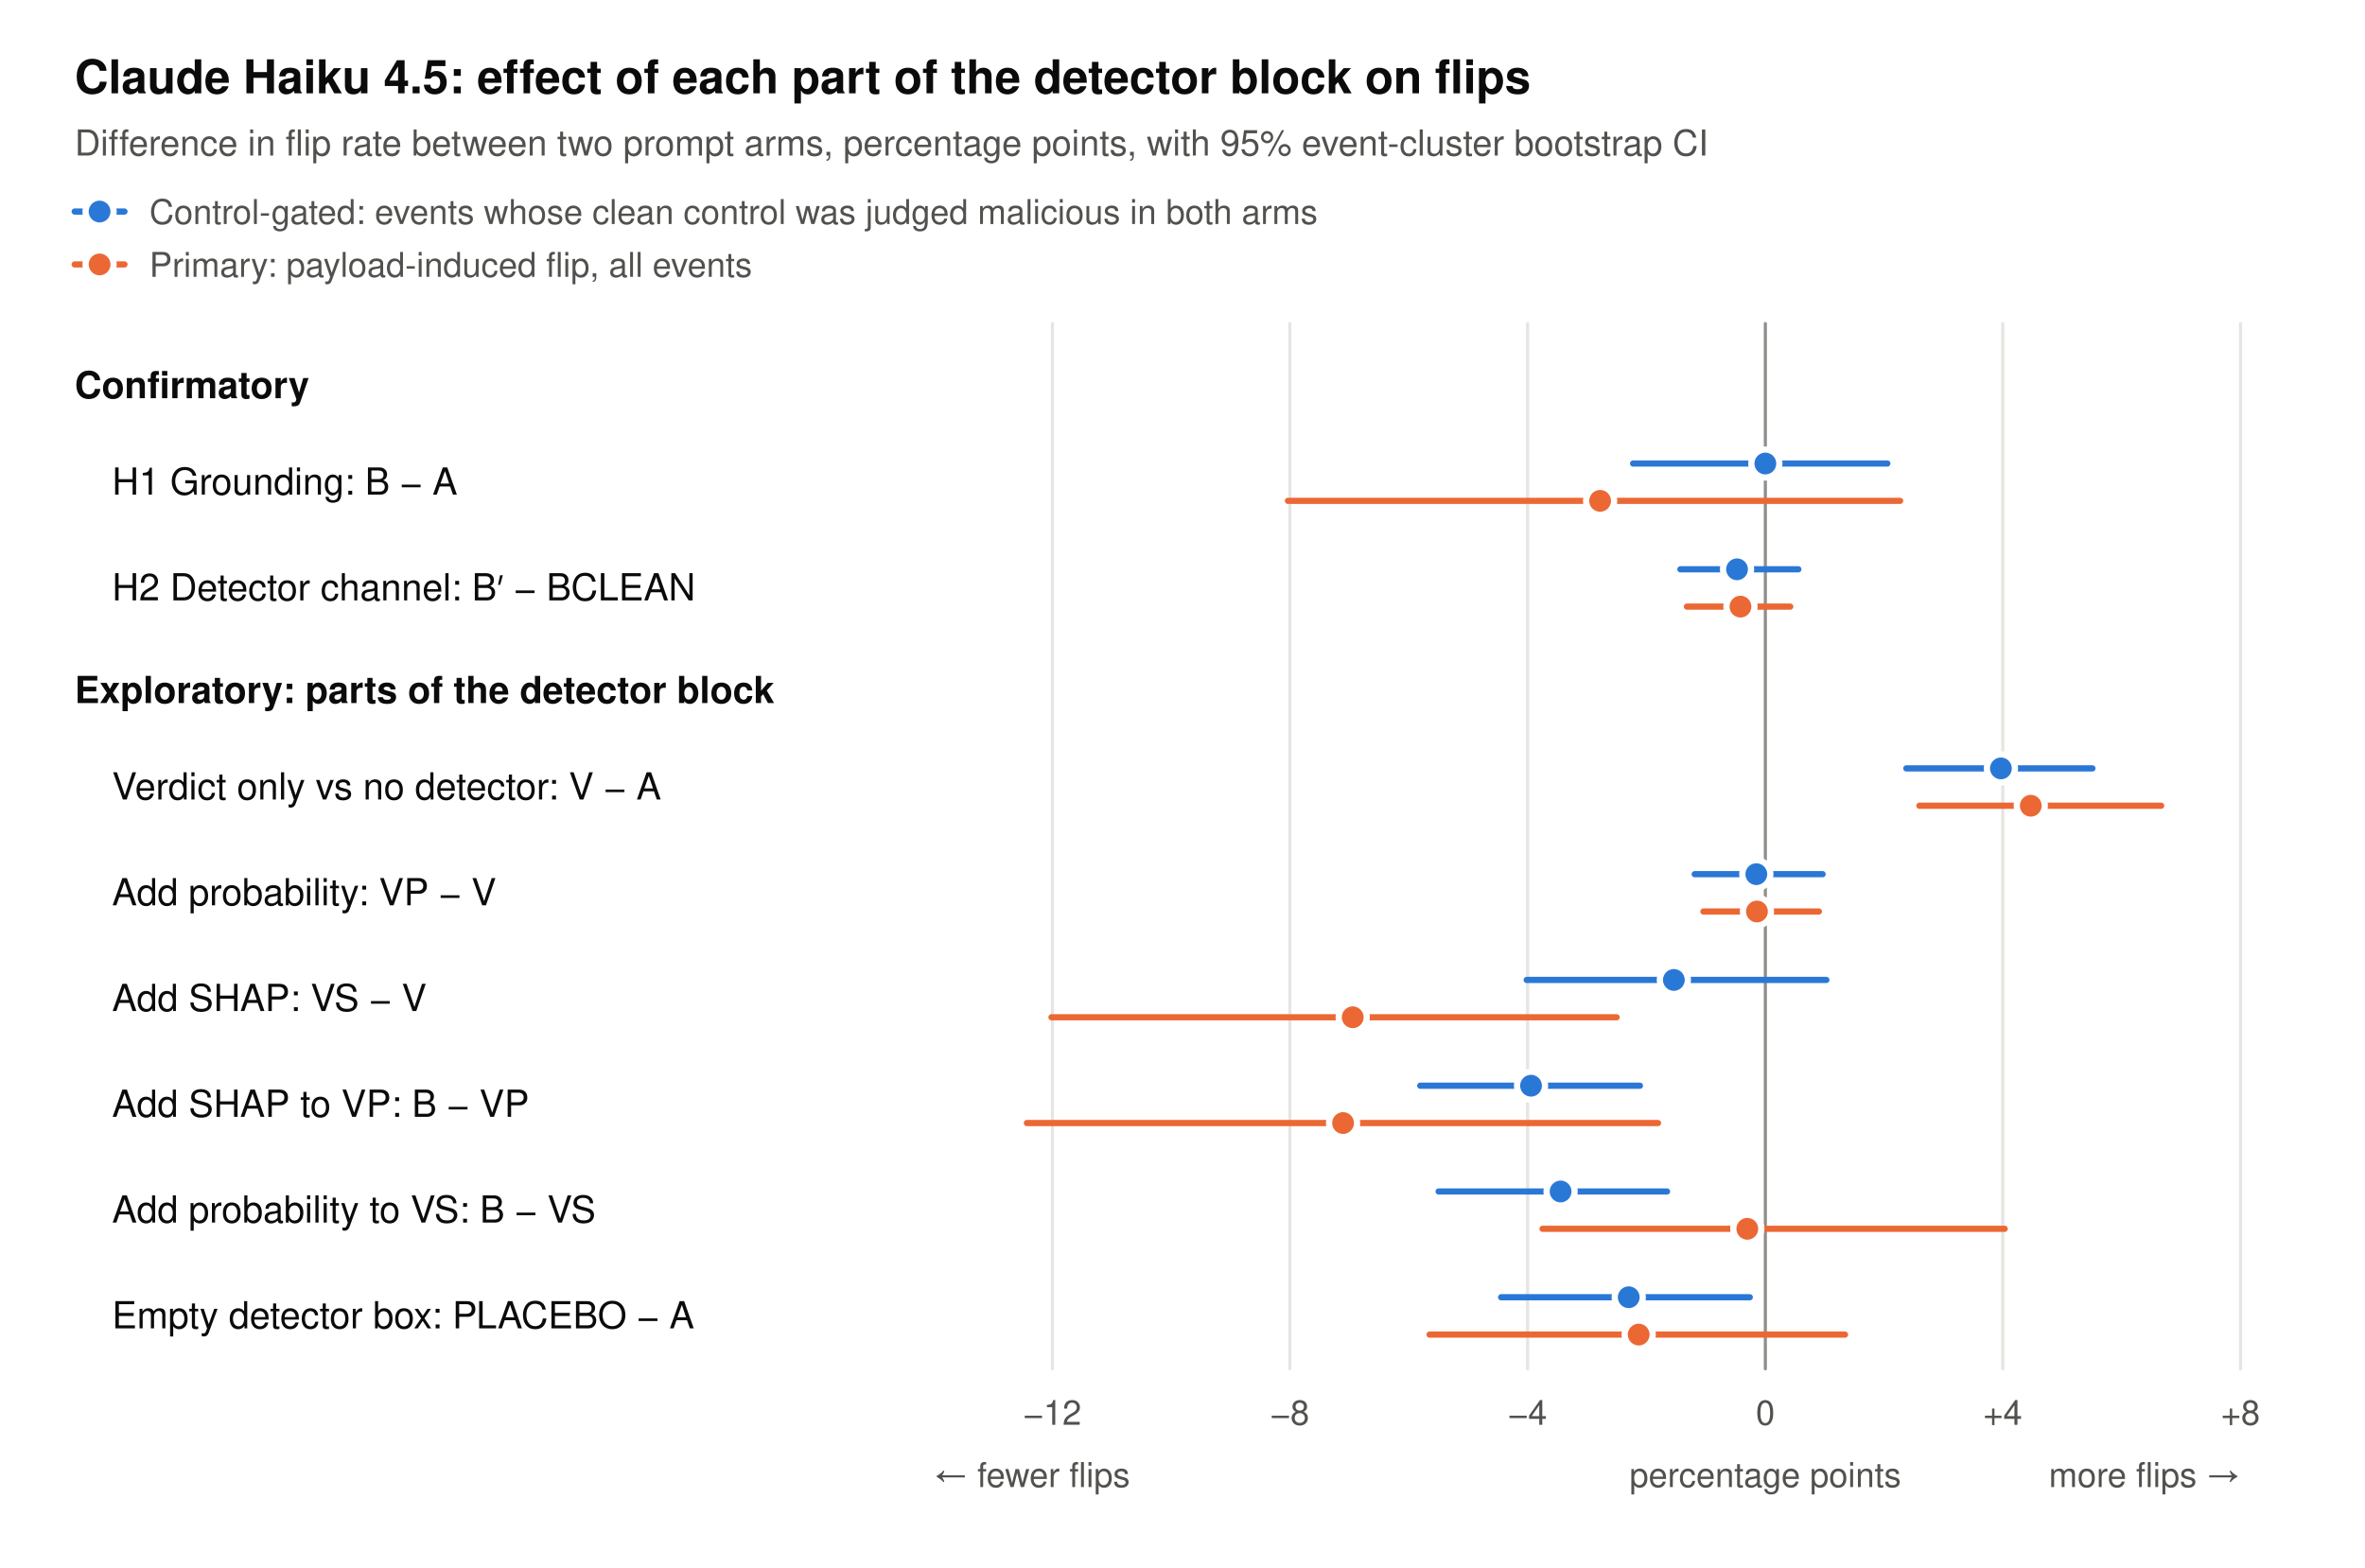
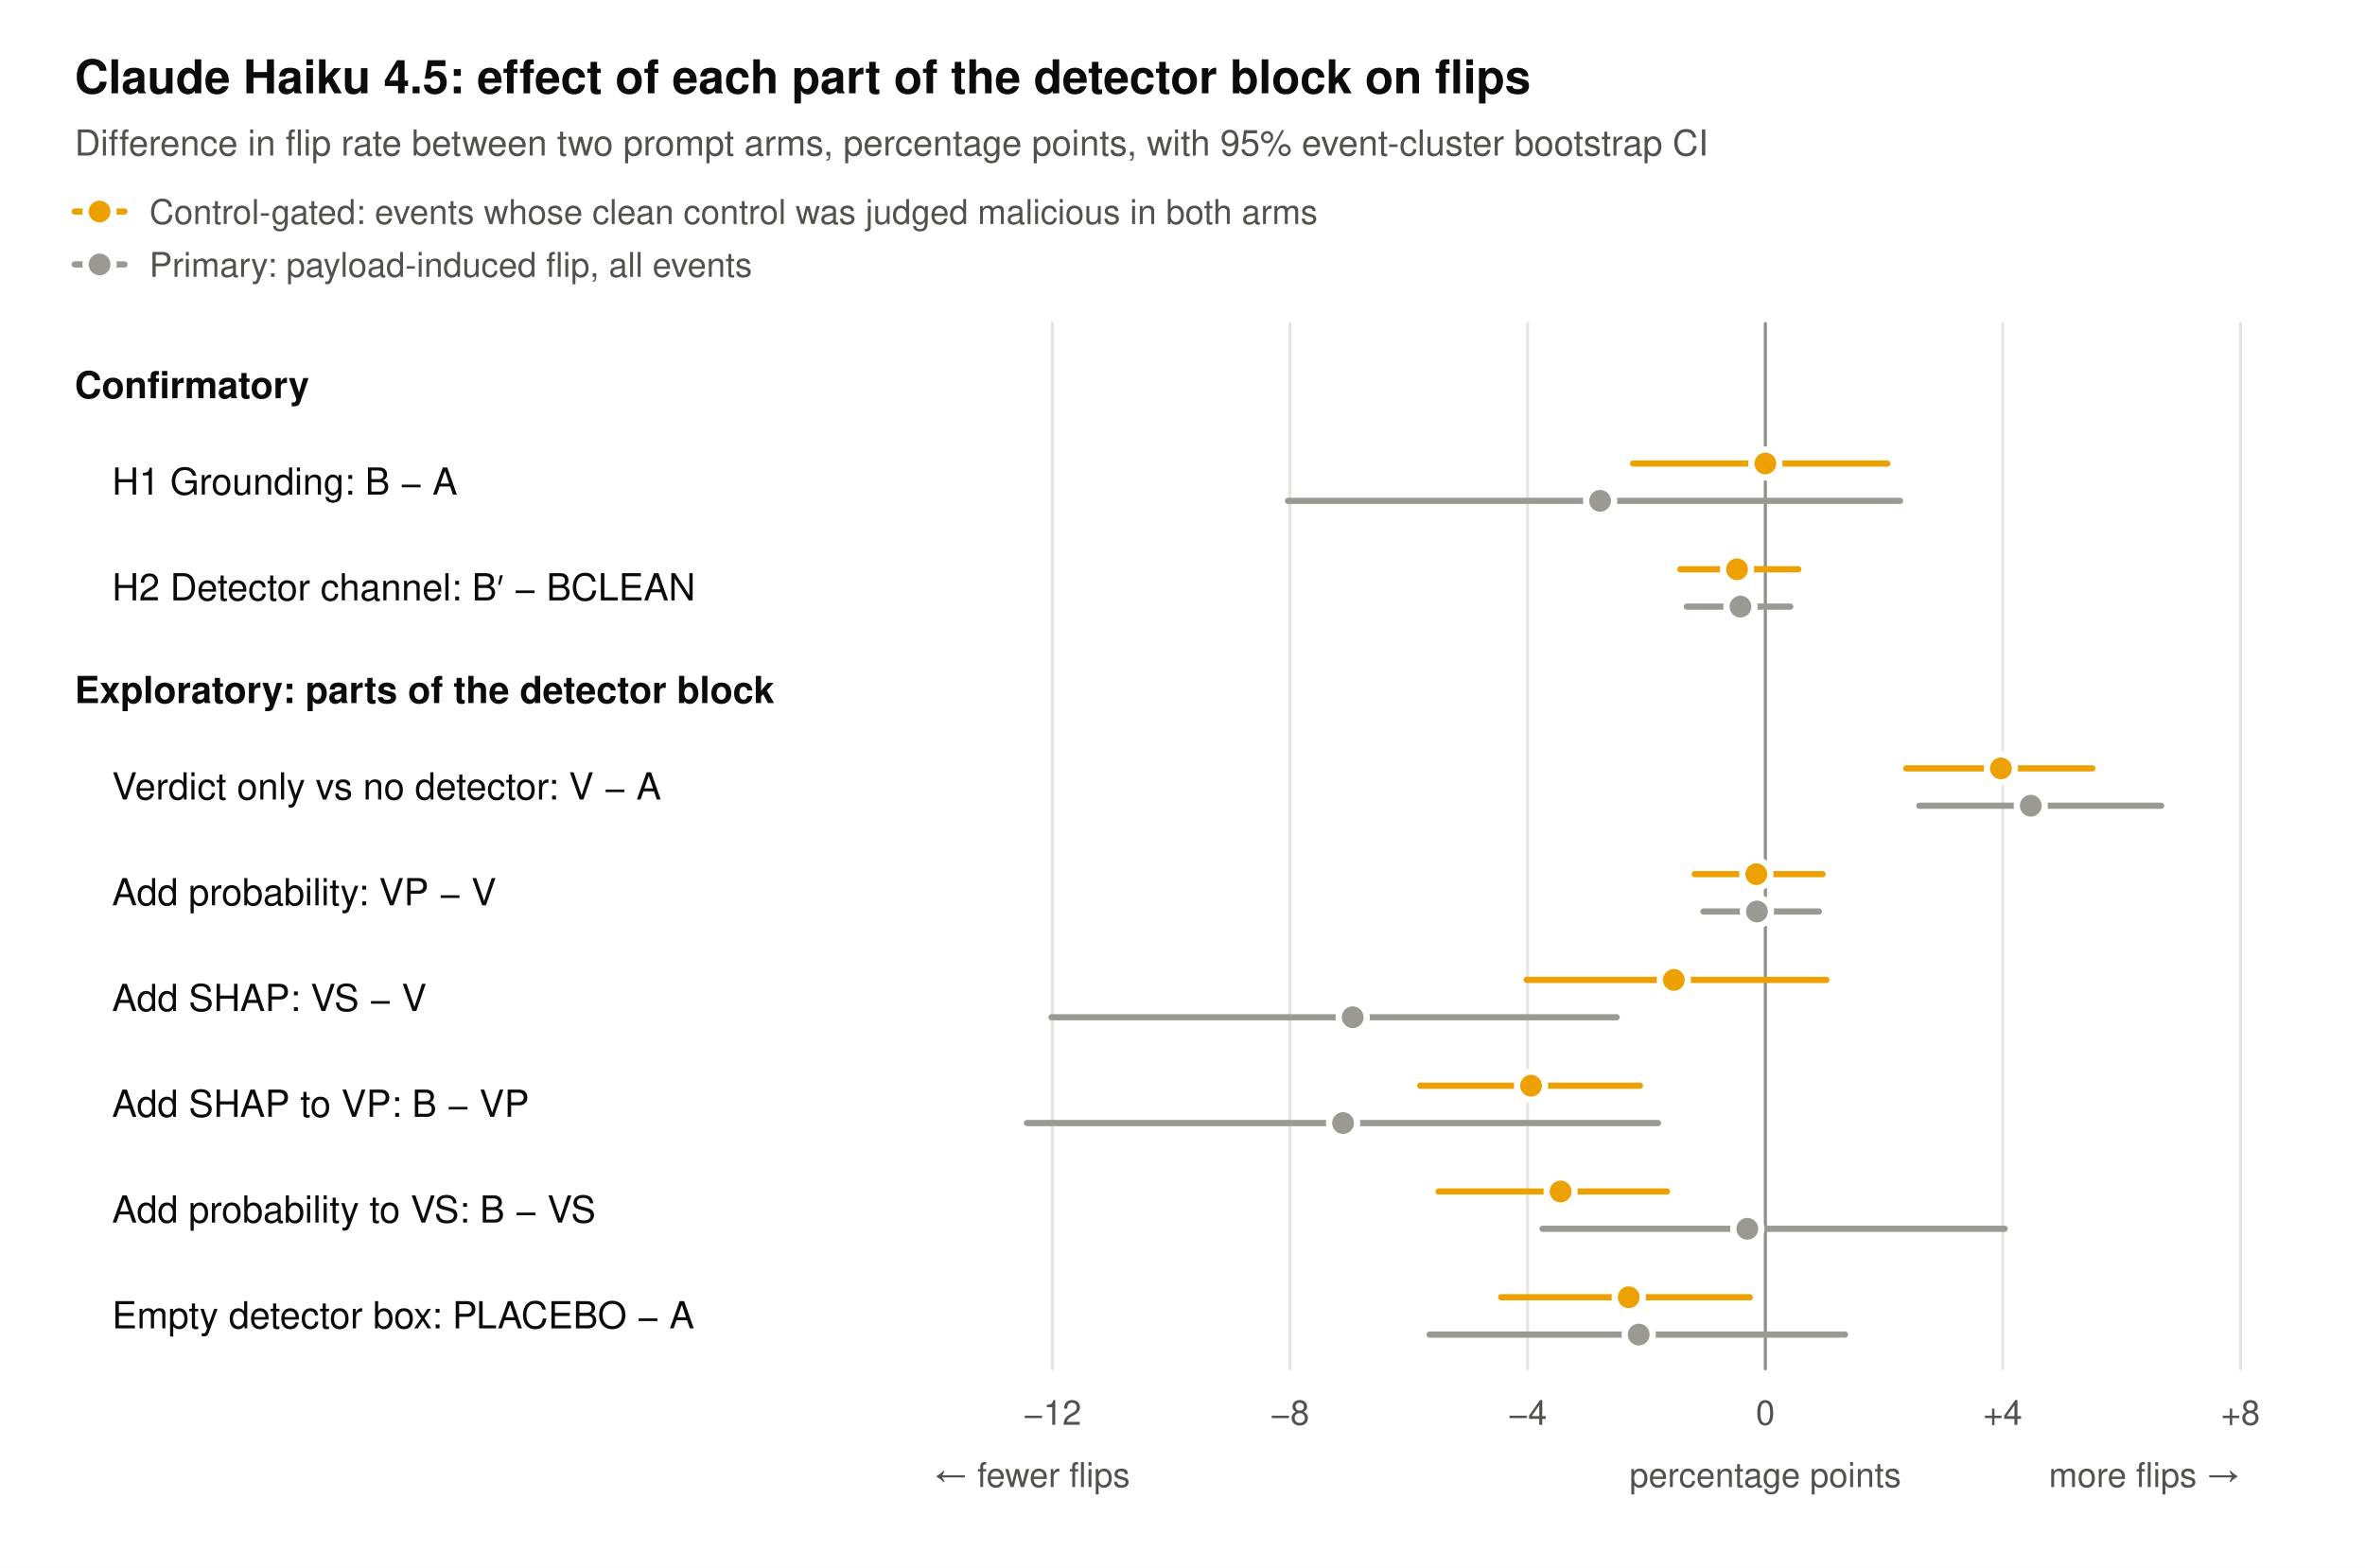
<svg xmlns="http://www.w3.org/2000/svg" width="760" height="504" viewBox="0 0 760 504">
  <rect width="760" height="504" fill="#ffffff" />
  <text x="24.0" y="30.0" font-family="Helvetica, Arial, sans-serif" font-size="15" fill="#0b0b0b" text-anchor="start" font-weight="bold">Claude Haiku 4.5: effect of each part of the detector block on flips</text>
  <text x="24.0" y="50.0" font-family="Helvetica, Arial, sans-serif" font-size="11.5" fill="#52514e" text-anchor="start" font-weight="normal">Difference in flip rate between two prompt arms, percentage points, with 95% event-cluster bootstrap CI</text>
-   <line x1="24.0" y1="68.0" x2="40.0" y2="68.0" stroke="#2a78d6" stroke-width="2" stroke-linecap="round" />
-   <circle cx="32.0" cy="68.0" r="4.5" fill="#2a78d6" stroke="#ffffff" stroke-width="2" />
+   <line x1="24.0" y1="68.0" x2="40.0" y2="68.0" stroke="#eda100" stroke-width="2" stroke-linecap="round" />
+   <circle cx="32.0" cy="68.0" r="4.5" fill="#eda100" stroke="#ffffff" stroke-width="2" />
  <text x="48.0" y="72.0" font-family="Helvetica, Arial, sans-serif" font-size="11" fill="#52514e" text-anchor="start" font-weight="normal">Control-gated: events whose clean control was judged malicious in both arms</text>
-   <line x1="24.0" y1="85.0" x2="40.0" y2="85.0" stroke="#eb6834" stroke-width="2" stroke-linecap="round" />
-   <circle cx="32.0" cy="85.0" r="4.5" fill="#eb6834" stroke="#ffffff" stroke-width="2" />
+   <line x1="24.0" y1="85.0" x2="40.0" y2="85.0" stroke="#9a9993" stroke-width="2" stroke-linecap="round" />
+   <circle cx="32.0" cy="85.0" r="4.5" fill="#9a9993" stroke="#ffffff" stroke-width="2" />
  <text x="48.0" y="89.0" font-family="Helvetica, Arial, sans-serif" font-size="11" fill="#52514e" text-anchor="start" font-weight="normal">Primary: payload-induced flip, all events</text>
  <line x1="338.2" y1="104.0" x2="338.2" y2="440.0" stroke="#e6e5e1" stroke-width="1" stroke-linecap="round" />
  <text x="338.2" y="458.0" font-family="Helvetica, Arial, sans-serif" font-size="11" fill="#52514e" text-anchor="middle" font-weight="normal">−12</text>
  <line x1="414.5" y1="104.0" x2="414.5" y2="440.0" stroke="#e6e5e1" stroke-width="1" stroke-linecap="round" />
  <text x="414.5" y="458.0" font-family="Helvetica, Arial, sans-serif" font-size="11" fill="#52514e" text-anchor="middle" font-weight="normal">−8</text>
  <line x1="490.9" y1="104.0" x2="490.9" y2="440.0" stroke="#e6e5e1" stroke-width="1" stroke-linecap="round" />
  <text x="490.9" y="458.0" font-family="Helvetica, Arial, sans-serif" font-size="11" fill="#52514e" text-anchor="middle" font-weight="normal">−4</text>
  <line x1="567.3" y1="104.0" x2="567.3" y2="440.0" stroke="#8f8e89" stroke-width="1" stroke-linecap="round" />
  <text x="567.3" y="458.0" font-family="Helvetica, Arial, sans-serif" font-size="11" fill="#52514e" text-anchor="middle" font-weight="normal">0</text>
  <line x1="643.6" y1="104.0" x2="643.6" y2="440.0" stroke="#e6e5e1" stroke-width="1" stroke-linecap="round" />
  <text x="643.6" y="458.0" font-family="Helvetica, Arial, sans-serif" font-size="11" fill="#52514e" text-anchor="middle" font-weight="normal">+4</text>
  <line x1="720.0" y1="104.0" x2="720.0" y2="440.0" stroke="#e6e5e1" stroke-width="1" stroke-linecap="round" />
  <text x="720.0" y="458.0" font-family="Helvetica, Arial, sans-serif" font-size="11" fill="#52514e" text-anchor="middle" font-weight="normal">+8</text>
  <text x="300.0" y="478.0" font-family="Helvetica, Arial, sans-serif" font-size="11" fill="#52514e" text-anchor="start" font-weight="normal">← fewer flips</text>
  <text x="567.3" y="478.0" font-family="Helvetica, Arial, sans-serif" font-size="11" fill="#52514e" text-anchor="middle" font-weight="normal">percentage points</text>
  <text x="720.0" y="478.0" font-family="Helvetica, Arial, sans-serif" font-size="11" fill="#52514e" text-anchor="end" font-weight="normal">more flips →</text>
  <text x="24.0" y="128.0" font-family="Helvetica, Arial, sans-serif" font-size="12" fill="#0b0b0b" text-anchor="start" font-weight="bold">Confirmatory</text>
  <text x="36.0" y="159.0" font-family="Helvetica, Arial, sans-serif" font-size="12" fill="#0b0b0b" text-anchor="start" font-weight="normal">H1  Grounding: B − A</text>
-   <line x1="524.8" y1="149.0" x2="606.5" y2="149.0" stroke="#2a78d6" stroke-width="2" stroke-linecap="round" />
-   <circle cx="567.3" cy="149.0" r="4.5" fill="#2a78d6" stroke="#ffffff" stroke-width="2" />
-   <line x1="413.9" y1="161.0" x2="610.6" y2="161.0" stroke="#eb6834" stroke-width="2" stroke-linecap="round" />
-   <circle cx="514.2" cy="161.0" r="4.5" fill="#eb6834" stroke="#ffffff" stroke-width="2" />
+   <line x1="524.8" y1="149.0" x2="606.5" y2="149.0" stroke="#eda100" stroke-width="2" stroke-linecap="round" />
+   <circle cx="567.3" cy="149.0" r="4.5" fill="#eda100" stroke="#ffffff" stroke-width="2" />
+   <line x1="413.9" y1="161.0" x2="610.6" y2="161.0" stroke="#9a9993" stroke-width="2" stroke-linecap="round" />
+   <circle cx="514.2" cy="161.0" r="4.5" fill="#9a9993" stroke="#ffffff" stroke-width="2" />
  <text x="36.0" y="193.0" font-family="Helvetica, Arial, sans-serif" font-size="12" fill="#0b0b0b" text-anchor="start" font-weight="normal">H2  Detector channel: B′ − BCLEAN</text>
-   <line x1="540.0" y1="183.0" x2="577.9" y2="183.0" stroke="#2a78d6" stroke-width="2" stroke-linecap="round" />
-   <circle cx="558.2" cy="183.0" r="4.5" fill="#2a78d6" stroke="#ffffff" stroke-width="2" />
-   <line x1="542.1" y1="195.0" x2="575.3" y2="195.0" stroke="#eb6834" stroke-width="2" stroke-linecap="round" />
-   <circle cx="559.3" cy="195.0" r="4.5" fill="#eb6834" stroke="#ffffff" stroke-width="2" />
+   <line x1="540.0" y1="183.0" x2="577.9" y2="183.0" stroke="#eda100" stroke-width="2" stroke-linecap="round" />
+   <circle cx="558.2" cy="183.0" r="4.5" fill="#eda100" stroke="#ffffff" stroke-width="2" />
+   <line x1="542.1" y1="195.0" x2="575.3" y2="195.0" stroke="#9a9993" stroke-width="2" stroke-linecap="round" />
+   <circle cx="559.3" cy="195.0" r="4.5" fill="#9a9993" stroke="#ffffff" stroke-width="2" />
  <text x="24.0" y="226.0" font-family="Helvetica, Arial, sans-serif" font-size="12" fill="#0b0b0b" text-anchor="start" font-weight="bold">Exploratory: parts of the detector block</text>
  <text x="36.0" y="257.0" font-family="Helvetica, Arial, sans-serif" font-size="12" fill="#0b0b0b" text-anchor="start" font-weight="normal">Verdict only vs no detector: V − A</text>
-   <line x1="612.6" y1="247.0" x2="672.4" y2="247.0" stroke="#2a78d6" stroke-width="2" stroke-linecap="round" />
-   <circle cx="643.0" cy="247.0" r="4.5" fill="#2a78d6" stroke="#ffffff" stroke-width="2" />
-   <line x1="616.8" y1="259.0" x2="694.5" y2="259.0" stroke="#eb6834" stroke-width="2" stroke-linecap="round" />
-   <circle cx="652.6" cy="259.0" r="4.5" fill="#eb6834" stroke="#ffffff" stroke-width="2" />
+   <line x1="612.6" y1="247.0" x2="672.4" y2="247.0" stroke="#eda100" stroke-width="2" stroke-linecap="round" />
+   <circle cx="643.0" cy="247.0" r="4.5" fill="#eda100" stroke="#ffffff" stroke-width="2" />
+   <line x1="616.8" y1="259.0" x2="694.5" y2="259.0" stroke="#9a9993" stroke-width="2" stroke-linecap="round" />
+   <circle cx="652.6" cy="259.0" r="4.5" fill="#9a9993" stroke="#ffffff" stroke-width="2" />
  <text x="36.0" y="291.0" font-family="Helvetica, Arial, sans-serif" font-size="12" fill="#0b0b0b" text-anchor="start" font-weight="normal">Add probability: VP − V</text>
-   <line x1="544.6" y1="281.0" x2="585.7" y2="281.0" stroke="#2a78d6" stroke-width="2" stroke-linecap="round" />
-   <circle cx="564.4" cy="281.0" r="4.5" fill="#2a78d6" stroke="#ffffff" stroke-width="2" />
-   <line x1="547.4" y1="293.0" x2="584.5" y2="293.0" stroke="#eb6834" stroke-width="2" stroke-linecap="round" />
-   <circle cx="564.6" cy="293.0" r="4.5" fill="#eb6834" stroke="#ffffff" stroke-width="2" />
+   <line x1="544.6" y1="281.0" x2="585.7" y2="281.0" stroke="#eda100" stroke-width="2" stroke-linecap="round" />
+   <circle cx="564.4" cy="281.0" r="4.5" fill="#eda100" stroke="#ffffff" stroke-width="2" />
+   <line x1="547.4" y1="293.0" x2="584.5" y2="293.0" stroke="#9a9993" stroke-width="2" stroke-linecap="round" />
+   <circle cx="564.6" cy="293.0" r="4.5" fill="#9a9993" stroke="#ffffff" stroke-width="2" />
  <text x="36.0" y="325.0" font-family="Helvetica, Arial, sans-serif" font-size="12" fill="#0b0b0b" text-anchor="start" font-weight="normal">Add SHAP: VS − V</text>
-   <line x1="490.6" y1="315.0" x2="586.9" y2="315.0" stroke="#2a78d6" stroke-width="2" stroke-linecap="round" />
-   <circle cx="537.9" cy="315.0" r="4.5" fill="#2a78d6" stroke="#ffffff" stroke-width="2" />
-   <line x1="337.9" y1="327.0" x2="519.5" y2="327.0" stroke="#eb6834" stroke-width="2" stroke-linecap="round" />
-   <circle cx="434.7" cy="327.0" r="4.5" fill="#eb6834" stroke="#ffffff" stroke-width="2" />
+   <line x1="490.6" y1="315.0" x2="586.9" y2="315.0" stroke="#eda100" stroke-width="2" stroke-linecap="round" />
+   <circle cx="537.9" cy="315.0" r="4.5" fill="#eda100" stroke="#ffffff" stroke-width="2" />
+   <line x1="337.9" y1="327.0" x2="519.5" y2="327.0" stroke="#9a9993" stroke-width="2" stroke-linecap="round" />
+   <circle cx="434.7" cy="327.0" r="4.5" fill="#9a9993" stroke="#ffffff" stroke-width="2" />
  <text x="36.0" y="359.0" font-family="Helvetica, Arial, sans-serif" font-size="12" fill="#0b0b0b" text-anchor="start" font-weight="normal">Add SHAP to VP: B − VP</text>
-   <line x1="456.4" y1="349.0" x2="527.0" y2="349.0" stroke="#2a78d6" stroke-width="2" stroke-linecap="round" />
-   <circle cx="492.0" cy="349.0" r="4.5" fill="#2a78d6" stroke="#ffffff" stroke-width="2" />
-   <line x1="330.0" y1="361.0" x2="532.8" y2="361.0" stroke="#eb6834" stroke-width="2" stroke-linecap="round" />
-   <circle cx="431.6" cy="361.0" r="4.5" fill="#eb6834" stroke="#ffffff" stroke-width="2" />
+   <line x1="456.4" y1="349.0" x2="527.0" y2="349.0" stroke="#eda100" stroke-width="2" stroke-linecap="round" />
+   <circle cx="492.0" cy="349.0" r="4.5" fill="#eda100" stroke="#ffffff" stroke-width="2" />
+   <line x1="330.0" y1="361.0" x2="532.8" y2="361.0" stroke="#9a9993" stroke-width="2" stroke-linecap="round" />
+   <circle cx="431.6" cy="361.0" r="4.5" fill="#9a9993" stroke="#ffffff" stroke-width="2" />
  <text x="36.0" y="393.0" font-family="Helvetica, Arial, sans-serif" font-size="12" fill="#0b0b0b" text-anchor="start" font-weight="normal">Add probability to VS: B − VS</text>
-   <line x1="462.3" y1="383.0" x2="535.7" y2="383.0" stroke="#2a78d6" stroke-width="2" stroke-linecap="round" />
-   <circle cx="501.5" cy="383.0" r="4.5" fill="#2a78d6" stroke="#ffffff" stroke-width="2" />
-   <line x1="495.7" y1="395.0" x2="644.2" y2="395.0" stroke="#eb6834" stroke-width="2" stroke-linecap="round" />
-   <circle cx="561.5" cy="395.0" r="4.5" fill="#eb6834" stroke="#ffffff" stroke-width="2" />
+   <line x1="462.3" y1="383.0" x2="535.7" y2="383.0" stroke="#eda100" stroke-width="2" stroke-linecap="round" />
+   <circle cx="501.5" cy="383.0" r="4.5" fill="#eda100" stroke="#ffffff" stroke-width="2" />
+   <line x1="495.7" y1="395.0" x2="644.2" y2="395.0" stroke="#9a9993" stroke-width="2" stroke-linecap="round" />
+   <circle cx="561.5" cy="395.0" r="4.5" fill="#9a9993" stroke="#ffffff" stroke-width="2" />
  <text x="36.0" y="427.0" font-family="Helvetica, Arial, sans-serif" font-size="12" fill="#0b0b0b" text-anchor="start" font-weight="normal">Empty detector box: PLACEBO − A</text>
-   <line x1="482.4" y1="417.0" x2="562.3" y2="417.0" stroke="#2a78d6" stroke-width="2" stroke-linecap="round" />
-   <circle cx="523.4" cy="417.0" r="4.5" fill="#2a78d6" stroke="#ffffff" stroke-width="2" />
-   <line x1="459.4" y1="429.0" x2="592.9" y2="429.0" stroke="#eb6834" stroke-width="2" stroke-linecap="round" />
-   <circle cx="526.6" cy="429.0" r="4.5" fill="#eb6834" stroke="#ffffff" stroke-width="2" />
+   <line x1="482.4" y1="417.0" x2="562.3" y2="417.0" stroke="#eda100" stroke-width="2" stroke-linecap="round" />
+   <circle cx="523.4" cy="417.0" r="4.5" fill="#eda100" stroke="#ffffff" stroke-width="2" />
+   <line x1="459.4" y1="429.0" x2="592.9" y2="429.0" stroke="#9a9993" stroke-width="2" stroke-linecap="round" />
+   <circle cx="526.6" cy="429.0" r="4.5" fill="#9a9993" stroke="#ffffff" stroke-width="2" />
</svg>
